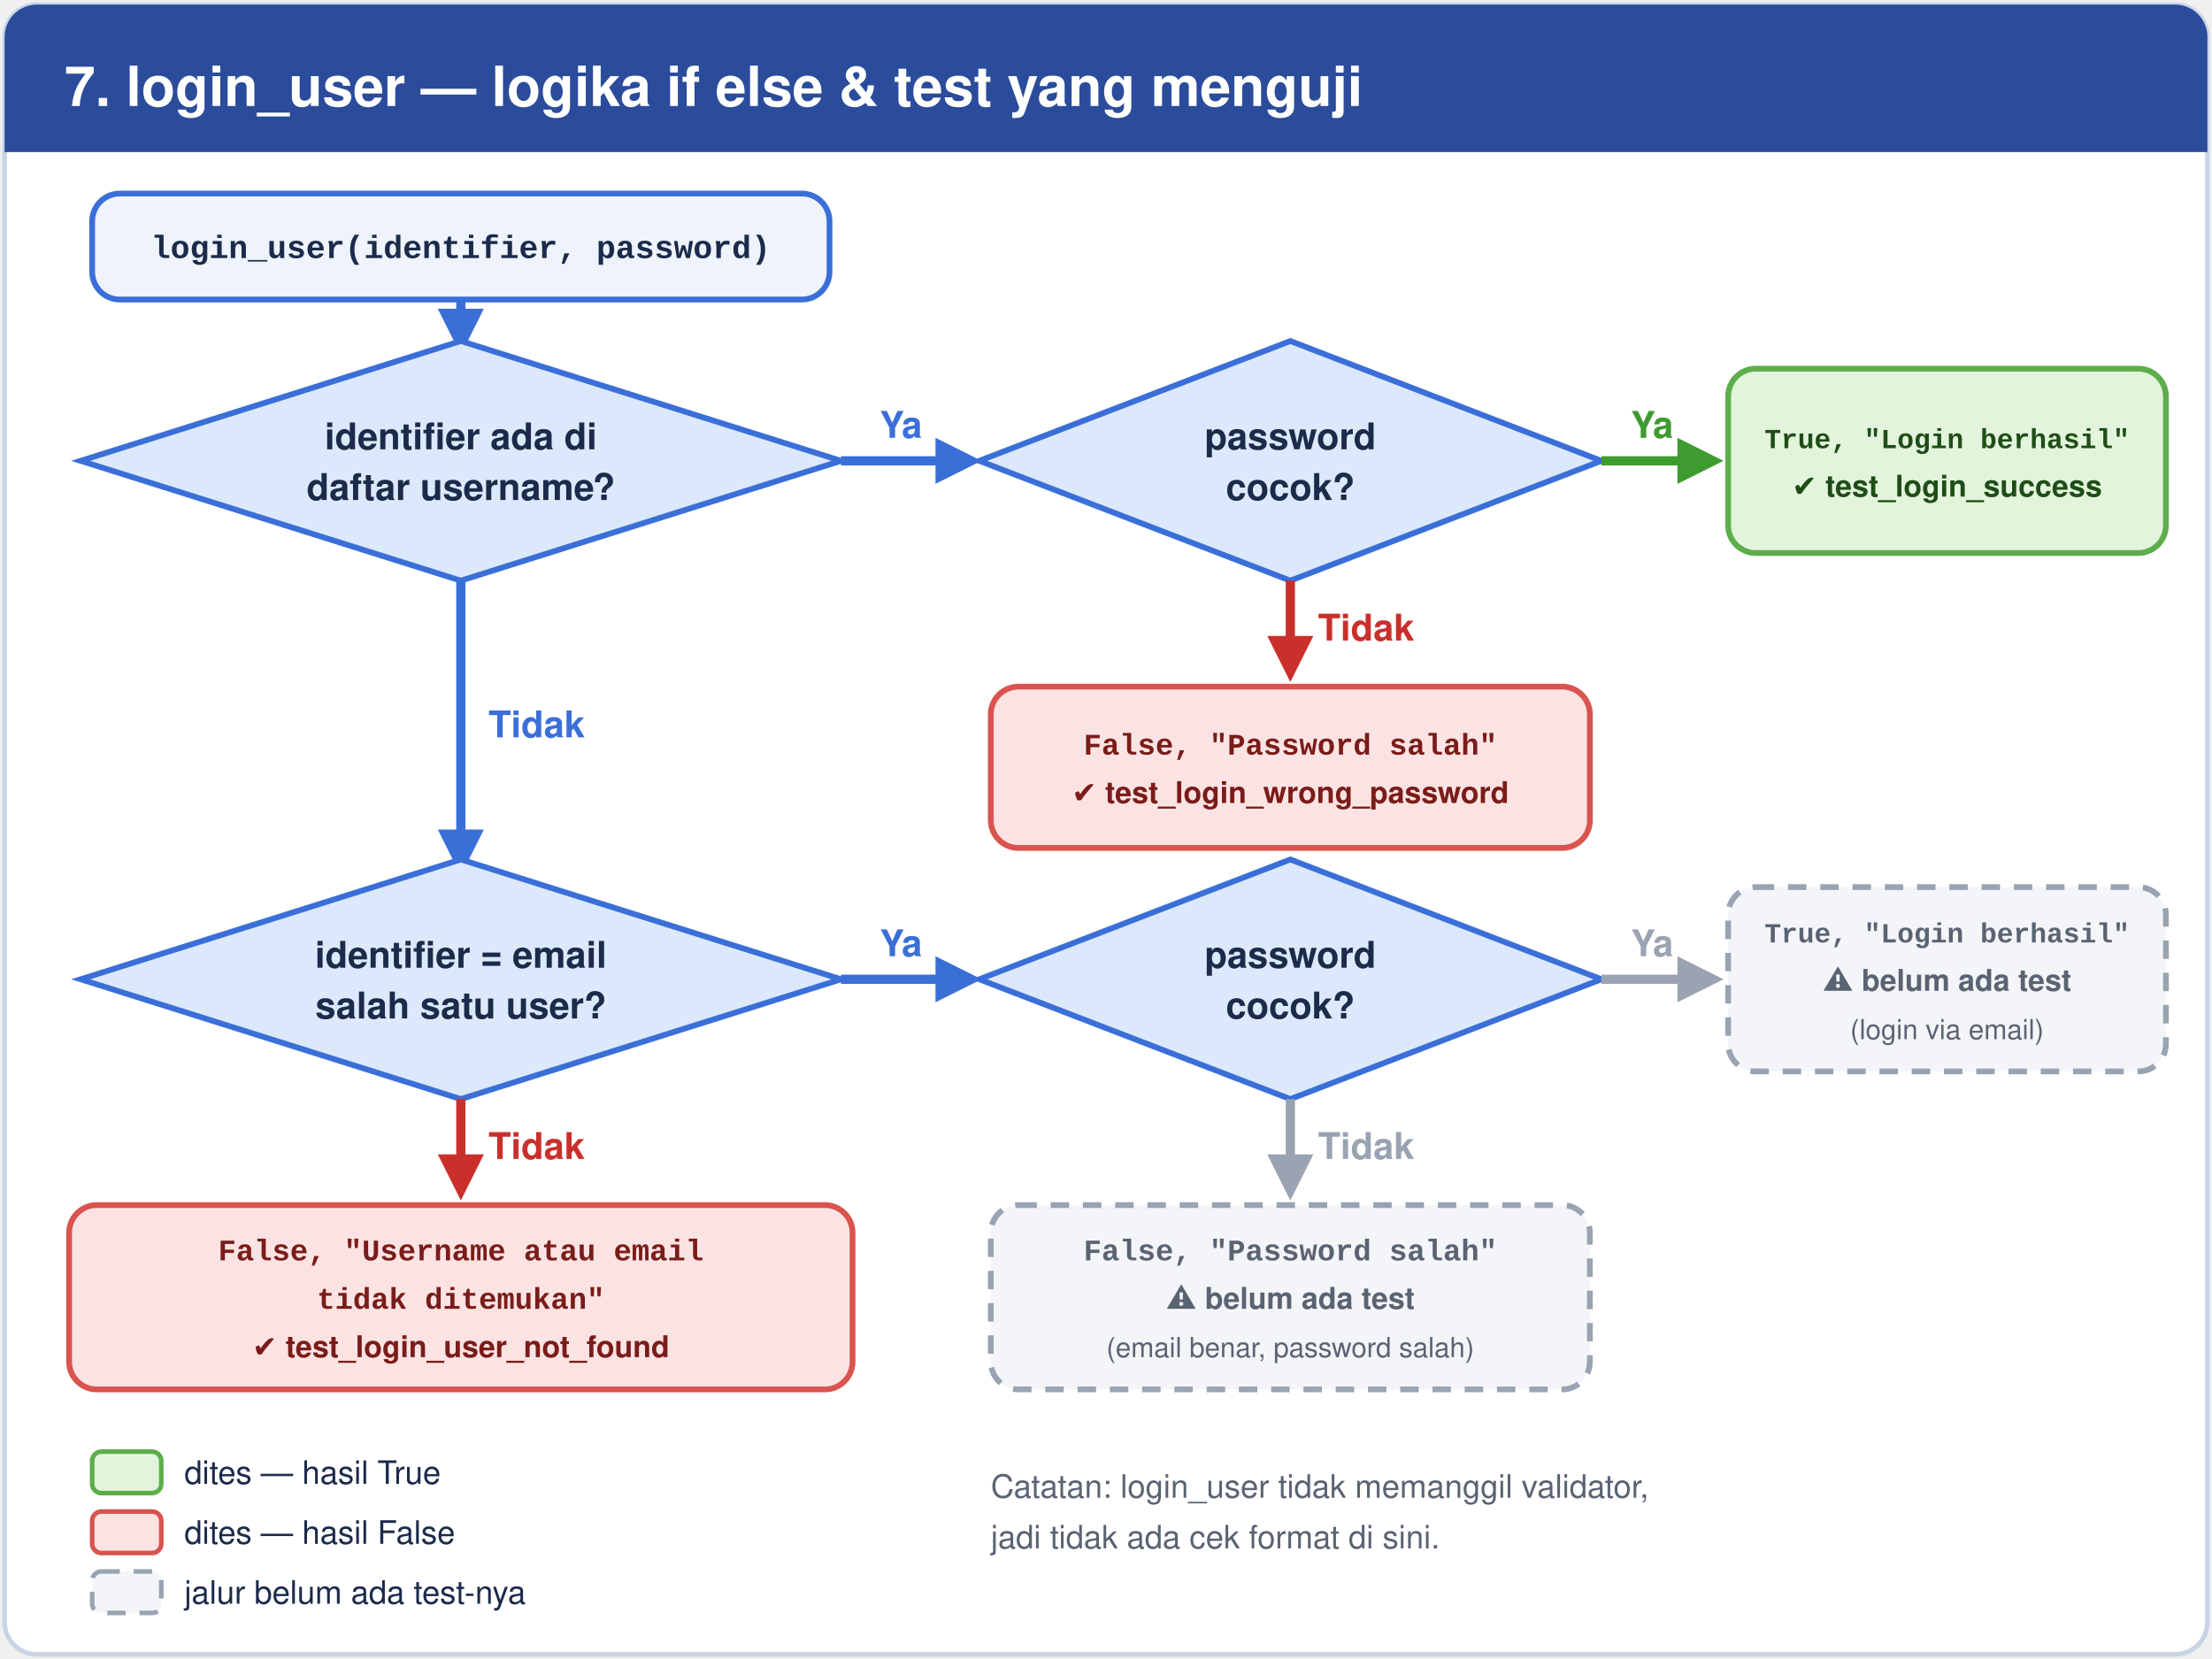
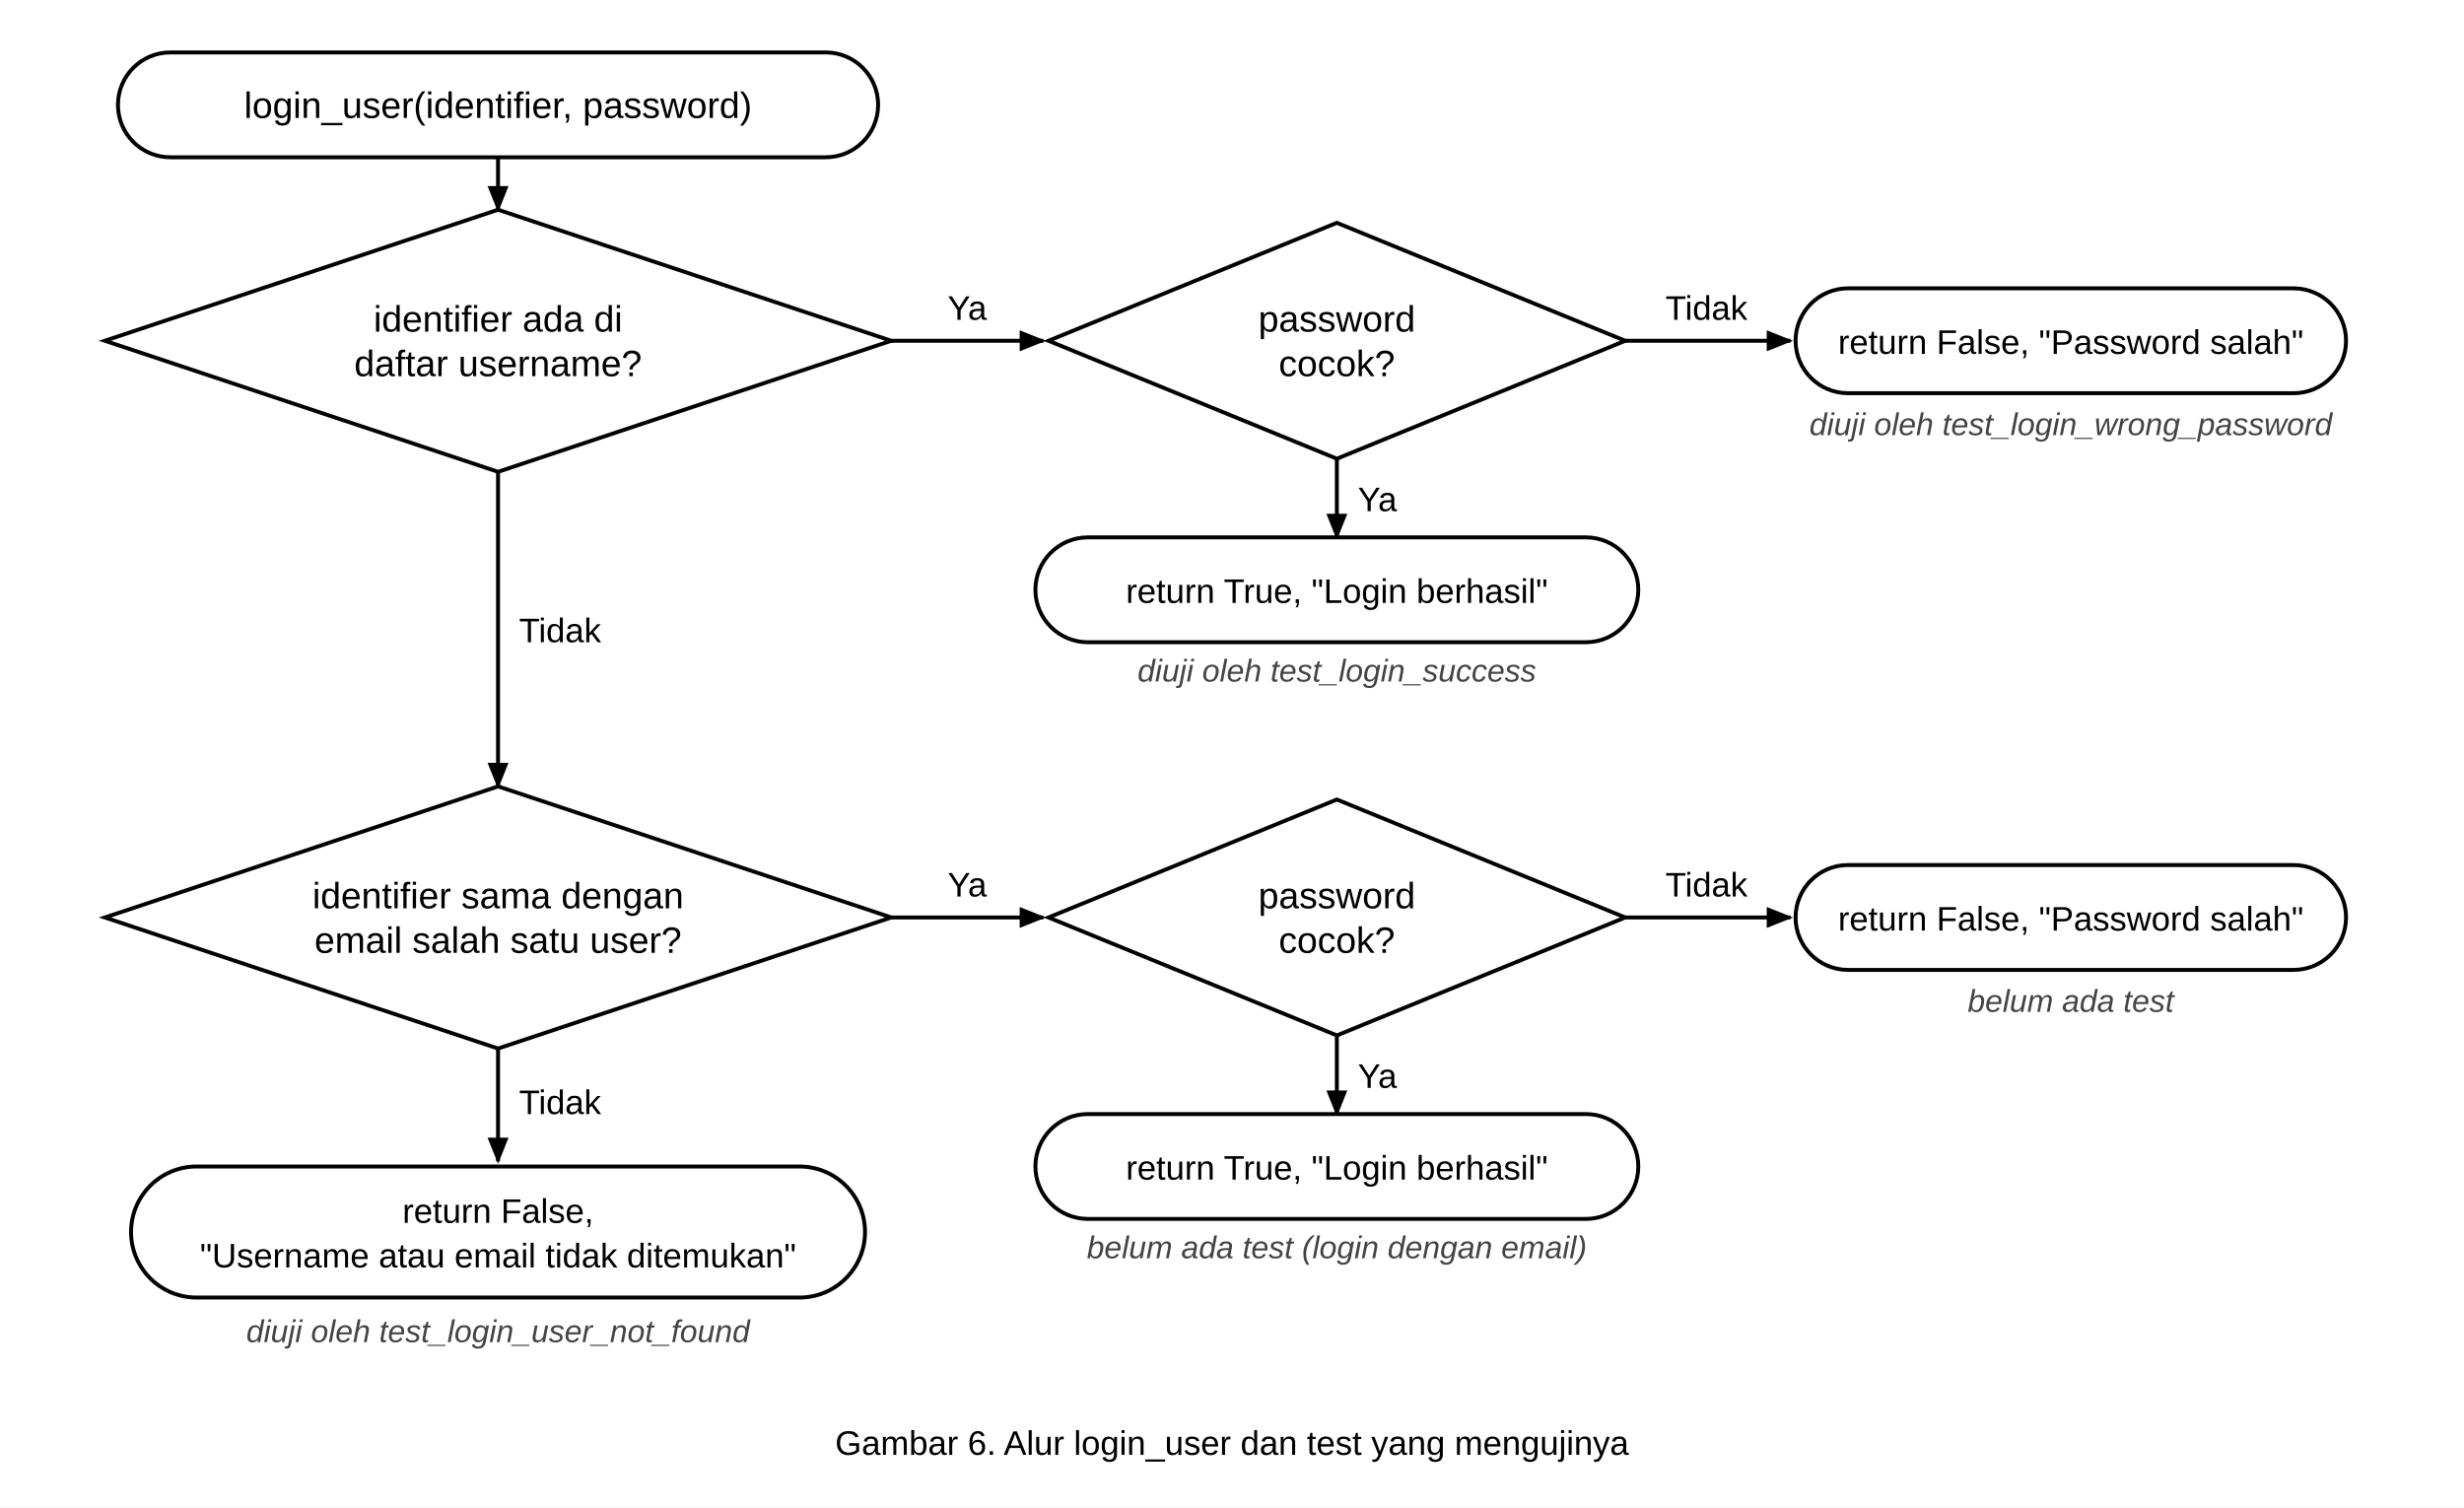
- <svg xmlns="http://www.w3.org/2000/svg" width="960" height="720" viewBox="0 0 960 720" font-family="-apple-system, 'Segoe UI', Helvetica, Arial, sans-serif">
+ <svg xmlns="http://www.w3.org/2000/svg" width="940" height="575" viewBox="0 0 940 575" font-family="Arial, Helvetica, sans-serif" font-size="14">
  <defs>
-     <marker id="mblue" markerWidth="5" markerHeight="5" refX="3" refY="2.5" orient="auto">
-       <path d="M0,0 L5,2.5 L0,5 z" fill="#3B6FD8" />
-     </marker>
-     <marker id="mgreen" markerWidth="5" markerHeight="5" refX="3" refY="2.5" orient="auto">
-       <path d="M0,0 L5,2.5 L0,5 z" fill="#3E9B2F" />
-     </marker>
-     <marker id="mred" markerWidth="5" markerHeight="5" refX="3" refY="2.5" orient="auto">
-       <path d="M0,0 L5,2.5 L0,5 z" fill="#C9302C" />
-     </marker>
-     <marker id="mgrey" markerWidth="5" markerHeight="5" refX="3" refY="2.5" orient="auto">
-       <path d="M0,0 L5,2.5 L0,5 z" fill="#9AA3B2" />
+     <marker id="a" markerWidth="10" markerHeight="8" refX="9" refY="4" orient="auto" markerUnits="userSpaceOnUse">
+       <path d="M0,0 L10,4 L0,8 z" fill="#000" />
    </marker>
  </defs>
-   <rect x="2" y="2" width="956" height="716" rx="14" fill="#FFFFFF" stroke="#C9D3E6" stroke-width="2" />
-   <path d="M2,16 a14,14 0 0 1 14,-14 h928 a14,14 0 0 1 14,14 v50 h-956 z" fill="#2B4C9B" />
-   <text x="28" y="46" font-size="24" font-weight="700" fill="#FFFFFF">7. login_user — logika if else &amp; test yang menguji</text>
-   <rect x="40" y="84" width="320" height="46" rx="12" fill="#EEF3FC" stroke="#3B6FD8" stroke-width="2.5" />
-   <text x="200.0" y="112.0" font-size="14" font-weight="700" font-family="Menlo, Consolas, 'Courier New', monospace" fill="#1C2B4A" text-anchor="middle">login_user(identifier, password)</text>
-   <line x1="200" y1="130" x2="200" y2="146" stroke="#3B6FD8" stroke-width="4" marker-end="url(#mblue)" />
-   <polygon points="35,200 200,148 365,200 200,252" fill="#DCE8FB" stroke="#3B6FD8" stroke-width="2.5" />
-   <text x="200" y="195" font-size="16" font-weight="700" fill="#1C2B4A" text-anchor="middle">identifier ada di</text>
-   <text x="200" y="217" font-size="16" font-weight="700" fill="#1C2B4A" text-anchor="middle">daftar username?</text>
-   <line x1="365" y1="200" x2="418" y2="200" stroke="#3B6FD8" stroke-width="4" marker-end="url(#mblue)" />
-   <text x="391" y="190" font-size="16" font-weight="700" fill="#3B6FD8" text-anchor="middle">Ya</text>
-   <polygon points="425,200 560,148 695,200 560,252" fill="#DCE8FB" stroke="#3B6FD8" stroke-width="2.5" />
-   <text x="560" y="195" font-size="16" font-weight="700" fill="#1C2B4A" text-anchor="middle">password</text>
-   <text x="560" y="217" font-size="16" font-weight="700" fill="#1C2B4A" text-anchor="middle">cocok?</text>
-   <line x1="695" y1="200" x2="740" y2="200" stroke="#3E9B2F" stroke-width="4" marker-end="url(#mgreen)" />
-   <text x="717" y="190" font-size="16" font-weight="700" fill="#3E9B2F" text-anchor="middle">Ya</text>
-   <rect x="750" y="160" width="190" height="80" rx="12" fill="#E3F4DD" stroke="#5DAE4B" stroke-width="2.5" />
-   <text x="845.0" y="194.5" font-size="12" font-weight="700" font-family="Menlo, Consolas, 'Courier New', monospace" fill="#1F4D17" text-anchor="middle">True, "Login berhasil"</text>
-   <text x="845.0" y="215.5" font-size="13" font-weight="700" fill="#1F4D17" text-anchor="middle">✔ test_login_success</text>
-   <line x1="560" y1="252" x2="560" y2="288" stroke="#C9302C" stroke-width="4" marker-end="url(#mred)" />
-   <text x="572" y="278" font-size="16" font-weight="700" fill="#C9302C" text-anchor="start">Tidak</text>
-   <rect x="430" y="298" width="260" height="70" rx="12" fill="#FBE3E3" stroke="#D9534F" stroke-width="2.5" />
-   <text x="560.0" y="327.5" font-size="13" font-weight="700" font-family="Menlo, Consolas, 'Courier New', monospace" fill="#7A1C19" text-anchor="middle">False, "Password salah"</text>
-   <text x="560.0" y="348.5" font-size="13" font-weight="700" fill="#7A1C19" text-anchor="middle">✔ test_login_wrong_password</text>
-   <line x1="200" y1="252" x2="200" y2="372" stroke="#3B6FD8" stroke-width="4" marker-end="url(#mblue)" />
-   <text x="212" y="320" font-size="16" font-weight="700" fill="#3B6FD8" text-anchor="start">Tidak</text>
-   <polygon points="35,425 200,373 365,425 200,477" fill="#DCE8FB" stroke="#3B6FD8" stroke-width="2.5" />
-   <text x="200" y="420" font-size="16" font-weight="700" fill="#1C2B4A" text-anchor="middle">identifier = email</text>
-   <text x="200" y="442" font-size="16" font-weight="700" fill="#1C2B4A" text-anchor="middle">salah satu user?</text>
-   <line x1="365" y1="425" x2="418" y2="425" stroke="#3B6FD8" stroke-width="4" marker-end="url(#mblue)" />
-   <text x="391" y="415" font-size="16" font-weight="700" fill="#3B6FD8" text-anchor="middle">Ya</text>
-   <polygon points="425,425 560,373 695,425 560,477" fill="#DCE8FB" stroke="#3B6FD8" stroke-width="2.5" />
-   <text x="560" y="420" font-size="16" font-weight="700" fill="#1C2B4A" text-anchor="middle">password</text>
-   <text x="560" y="442" font-size="16" font-weight="700" fill="#1C2B4A" text-anchor="middle">cocok?</text>
-   <line x1="695" y1="425" x2="740" y2="425" stroke="#9AA3B2" stroke-width="4" marker-end="url(#mgrey)" />
-   <text x="717" y="415" font-size="16" font-weight="700" fill="#9AA3B2" text-anchor="middle">Ya</text>
-   <rect x="750" y="385" width="190" height="80" rx="12" fill="#F3F5F8" stroke="#9AA3B2" stroke-width="2.5" stroke-dasharray="8 6" />
-   <text x="845.0" y="409.0" font-size="12" font-weight="700" font-family="Menlo, Consolas, 'Courier New', monospace" fill="#5A6372" text-anchor="middle">True, "Login berhasil"</text>
-   <text x="845.0" y="430.0" font-size="13" font-weight="700" fill="#5A6372" text-anchor="middle">⚠ belum ada test</text>
-   <text x="845.0" y="451.0" font-size="12" fill="#5A6372" text-anchor="middle">(login via email)</text>
-   <line x1="560" y1="477" x2="560" y2="513" stroke="#9AA3B2" stroke-width="4" marker-end="url(#mgrey)" />
-   <text x="572" y="503" font-size="16" font-weight="700" fill="#9AA3B2" text-anchor="start">Tidak</text>
-   <rect x="430" y="523" width="260" height="80" rx="12" fill="#F3F5F8" stroke="#9AA3B2" stroke-width="2.5" stroke-dasharray="8 6" />
-   <text x="560.0" y="547.0" font-size="13" font-weight="700" font-family="Menlo, Consolas, 'Courier New', monospace" fill="#5A6372" text-anchor="middle">False, "Password salah"</text>
-   <text x="560.0" y="568.0" font-size="13" font-weight="700" fill="#5A6372" text-anchor="middle">⚠ belum ada test</text>
-   <text x="560.0" y="589.0" font-size="12" fill="#5A6372" text-anchor="middle">(email benar, password salah)</text>
-   <line x1="200" y1="477" x2="200" y2="513" stroke="#C9302C" stroke-width="4" marker-end="url(#mred)" />
-   <text x="212" y="503" font-size="16" font-weight="700" fill="#C9302C" text-anchor="start">Tidak</text>
-   <rect x="30" y="523" width="340" height="80" rx="12" fill="#FBE3E3" stroke="#D9534F" stroke-width="2.5" />
-   <text x="200.0" y="547.0" font-size="13" font-weight="700" font-family="Menlo, Consolas, 'Courier New', monospace" fill="#7A1C19" text-anchor="middle">False, "Username atau email</text>
-   <text x="200.0" y="568.0" font-size="13" font-weight="700" font-family="Menlo, Consolas, 'Courier New', monospace" fill="#7A1C19" text-anchor="middle">tidak ditemukan"</text>
-   <text x="200.0" y="589.0" font-size="13" font-weight="700" fill="#7A1C19" text-anchor="middle">✔ test_login_user_not_found</text>
-   <rect x="40" y="630" width="30" height="18" rx="4" fill="#E3F4DD" stroke="#5DAE4B" stroke-width="2" />
-   <text x="80" y="644" font-size="14" fill="#1C2B4A">dites — hasil True</text>
-   <rect x="40" y="656" width="30" height="18" rx="4" fill="#FBE3E3" stroke="#D9534F" stroke-width="2" />
-   <text x="80" y="670" font-size="14" fill="#1C2B4A">dites — hasil False</text>
-   <rect x="40" y="682" width="30" height="18" rx="4" fill="#F3F5F8" stroke="#9AA3B2" stroke-width="2" stroke-dasharray="8 6" />
-   <text x="80" y="696" font-size="14" fill="#1C2B4A">jalur belum ada test-nya</text>
-   <text x="430" y="650" font-size="14" fill="#5A6372">Catatan: login_user tidak memanggil validator,</text>
-   <text x="430" y="672" font-size="14" fill="#5A6372">jadi tidak ada cek format di sini.</text>
+   <rect width="940" height="575" fill="#fff" />
+   <rect x="45.0" y="20.0" width="290" height="40" rx="20.0" fill="#fff" stroke="#000" stroke-width="1.5" />
+   <text x="190" y="45.0" font-size="14" text-anchor="middle">login_user(identifier, password)</text>
+   <polyline points="190,60 190,80" fill="none" stroke="#000" stroke-width="1.5" marker-end="url(#a)" />
+   <polygon points="40,130 190,80 340,130 190,180" fill="#fff" stroke="#000" stroke-width="1.5" />
+   <text x="190" y="126.5" font-size="14" text-anchor="middle">identifier ada di</text>
+   <text x="190" y="143.5" font-size="14" text-anchor="middle">daftar username?</text>
+   <polyline points="340,130 398,130" fill="none" stroke="#000" stroke-width="1.5" marker-end="url(#a)" />
+   <text x="369" y="122" font-size="13" text-anchor="middle">Ya</text>
+   <polygon points="400,130 510,85 620,130 510,175" fill="#fff" stroke="#000" stroke-width="1.5" />
+   <text x="510" y="126.5" font-size="14" text-anchor="middle">password</text>
+   <text x="510" y="143.5" font-size="14" text-anchor="middle">cocok?</text>
+   <polyline points="510,175 510,205" fill="none" stroke="#000" stroke-width="1.5" marker-end="url(#a)" />
+   <text x="518" y="195" font-size="13" text-anchor="start">Ya</text>
+   <rect x="395.0" y="205.0" width="230" height="40" rx="20.0" fill="#fff" stroke="#000" stroke-width="1.5" />
+   <text x="510" y="230.0" font-size="13" text-anchor="middle">return True, "Login berhasil"</text>
+   <text x="510" y="260" font-size="12" font-style="italic" fill="#444" text-anchor="middle">diuji oleh test_login_success</text>
+   <polyline points="620,130 683,130" fill="none" stroke="#000" stroke-width="1.5" marker-end="url(#a)" />
+   <text x="651" y="122" font-size="13" text-anchor="middle">Tidak</text>
+   <rect x="685.0" y="110.0" width="210" height="40" rx="20.0" fill="#fff" stroke="#000" stroke-width="1.5" />
+   <text x="790" y="135.0" font-size="13" text-anchor="middle">return False, "Password salah"</text>
+   <text x="790" y="166" font-size="12" font-style="italic" fill="#444" text-anchor="middle">diuji oleh test_login_wrong_password</text>
+   <polyline points="190,180 190,300" fill="none" stroke="#000" stroke-width="1.5" marker-end="url(#a)" />
+   <text x="198" y="245" font-size="13" text-anchor="start">Tidak</text>
+   <polygon points="40,350 190,300 340,350 190,400" fill="#fff" stroke="#000" stroke-width="1.5" />
+   <text x="190" y="346.5" font-size="14" text-anchor="middle">identifier sama dengan</text>
+   <text x="190" y="363.5" font-size="14" text-anchor="middle">email salah satu user?</text>
+   <polyline points="340,350 398,350" fill="none" stroke="#000" stroke-width="1.5" marker-end="url(#a)" />
+   <text x="369" y="342" font-size="13" text-anchor="middle">Ya</text>
+   <polygon points="400,350 510,305 620,350 510,395" fill="#fff" stroke="#000" stroke-width="1.5" />
+   <text x="510" y="346.5" font-size="14" text-anchor="middle">password</text>
+   <text x="510" y="363.5" font-size="14" text-anchor="middle">cocok?</text>
+   <polyline points="510,395 510,425" fill="none" stroke="#000" stroke-width="1.5" marker-end="url(#a)" />
+   <text x="518" y="415" font-size="13" text-anchor="start">Ya</text>
+   <rect x="395.0" y="425.0" width="230" height="40" rx="20.0" fill="#fff" stroke="#000" stroke-width="1.5" />
+   <text x="510" y="450.0" font-size="13" text-anchor="middle">return True, "Login berhasil"</text>
+   <text x="510" y="480" font-size="12" font-style="italic" fill="#444" text-anchor="middle">belum ada test (login dengan email)</text>
+   <polyline points="620,350 683,350" fill="none" stroke="#000" stroke-width="1.5" marker-end="url(#a)" />
+   <text x="651" y="342" font-size="13" text-anchor="middle">Tidak</text>
+   <rect x="685.0" y="330.0" width="210" height="40" rx="20.0" fill="#fff" stroke="#000" stroke-width="1.5" />
+   <text x="790" y="355.0" font-size="13" text-anchor="middle">return False, "Password salah"</text>
+   <text x="790" y="386" font-size="12" font-style="italic" fill="#444" text-anchor="middle">belum ada test</text>
+   <polyline points="190,400 190,443" fill="none" stroke="#000" stroke-width="1.5" marker-end="url(#a)" />
+   <text x="198" y="425" font-size="13" text-anchor="start">Tidak</text>
+   <rect x="50.0" y="445.0" width="280" height="50" rx="25.0" fill="#fff" stroke="#000" stroke-width="1.5" />
+   <text x="190" y="466.5" font-size="13" text-anchor="middle">return False,</text>
+   <text x="190" y="483.5" font-size="13" text-anchor="middle">"Username atau email tidak ditemukan"</text>
+   <text x="190" y="512" font-size="12" font-style="italic" fill="#444" text-anchor="middle">diuji oleh test_login_user_not_found</text>
+   <text x="470.0" y="555" font-size="13" text-anchor="middle">Gambar 6. Alur login_user dan test yang mengujinya</text>
</svg>
